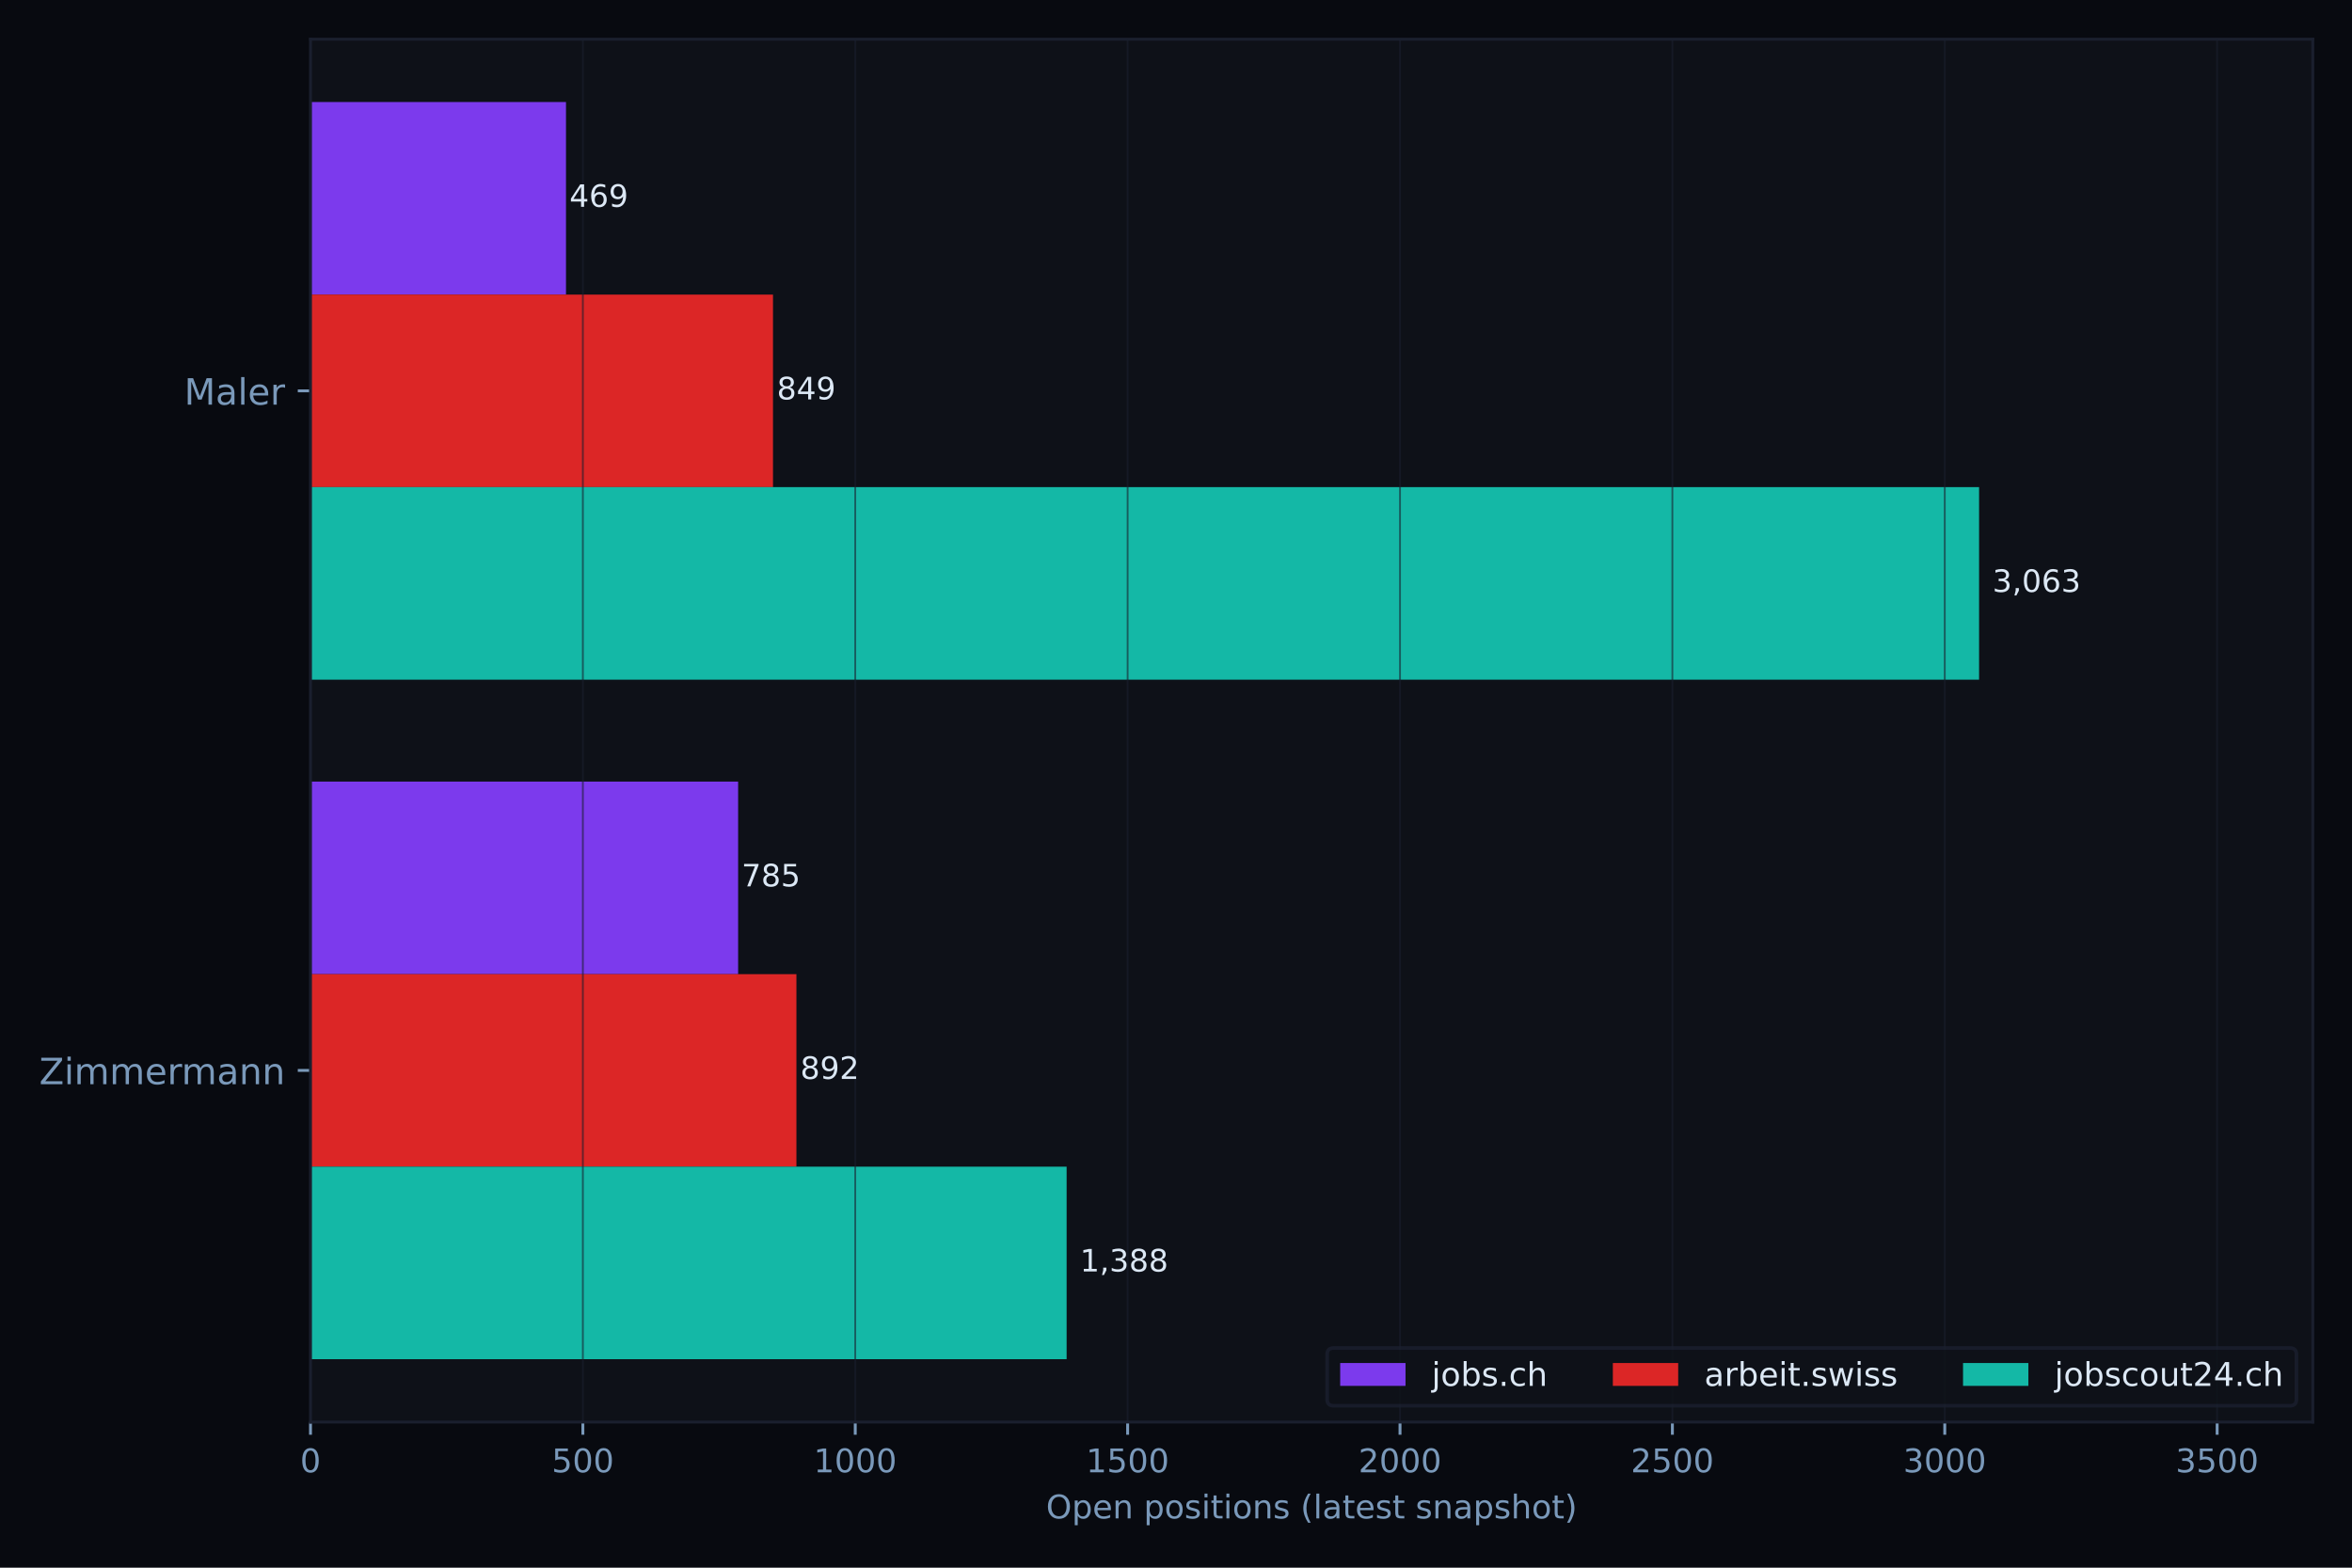
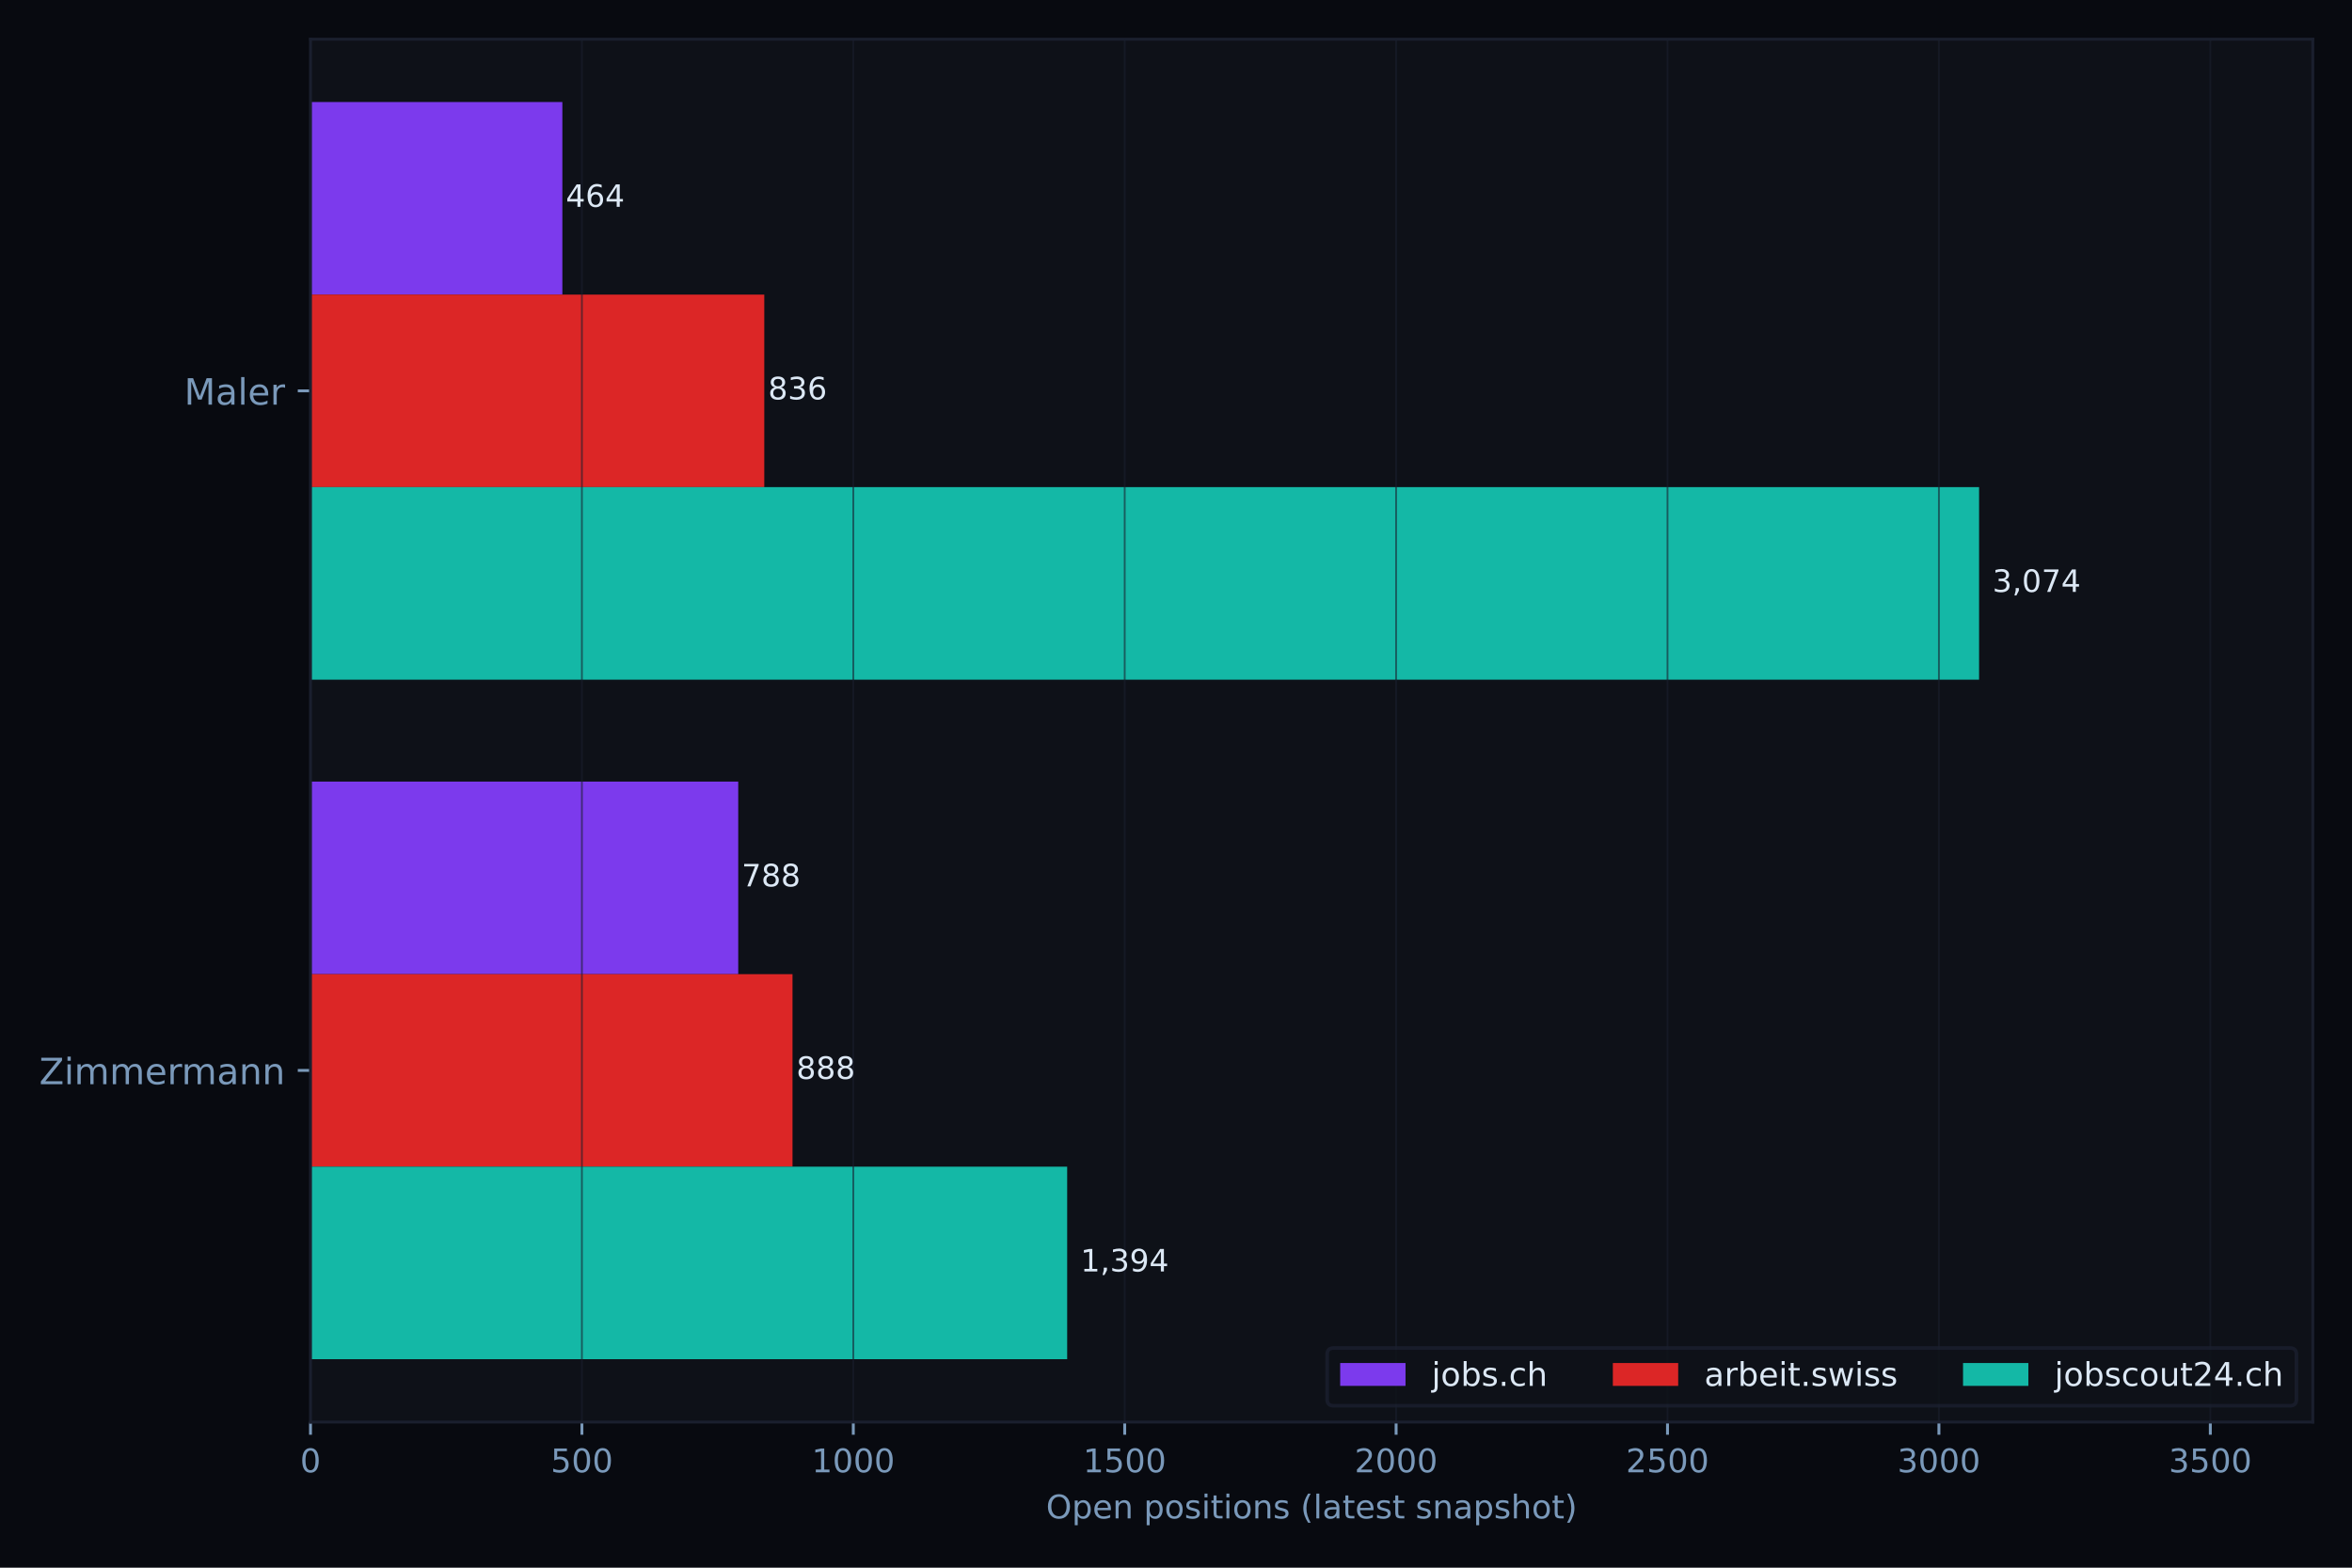
<svg xmlns="http://www.w3.org/2000/svg" xmlns:xlink="http://www.w3.org/1999/xlink" width="648pt" height="432pt" viewBox="0 0 648 432" version="1.1">
  <defs>
    <style type="text/css">*{stroke-linejoin: round; stroke-linecap: butt}</style>
  </defs>
  <g id="figure_1">
    <g id="patch_1">
      <path d="M 0 432  L 648 432  L 648 0  L 0 0  z " style="fill: #080a10" />
    </g>
    <g id="axes_1">
      <g id="patch_2">
        <path d="M 85.545 391.873  L 637.2 391.873  L 637.2 10.8  L 85.545 10.8  z " style="fill: #0e1118" />
      </g>
      <g id="patch_3">
-         <path d="M 85.545 28.121  L 155.936 28.121  L 155.936 81.178  L 85.545 81.178  z " clip-path="url(#p5564562293)" style="fill: #7c3aed" />
+         <path d="M 85.545 28.121  L 154.936 28.121  L 154.936 81.178  L 85.545 81.178  z " clip-path="url(#p504713a8bd)" style="fill: #7c3aed" />
      </g>
      <g id="patch_4">
-         <path d="M 85.545 215.381  L 203.363 215.381  L 203.363 268.438  L 85.545 268.438  z " clip-path="url(#p5564562293)" style="fill: #7c3aed" />
+         <path d="M 85.545 215.381  L 203.39 215.381  L 203.39 268.438  L 85.545 268.438  z " clip-path="url(#p504713a8bd)" style="fill: #7c3aed" />
      </g>
      <g id="patch_5">
-         <path d="M 85.545 81.178  L 212.968 81.178  L 212.968 134.235  L 85.545 134.235  z " clip-path="url(#p5564562293)" style="fill: #dc2626" />
+         <path d="M 85.545 81.178  L 210.568 81.178  L 210.568 134.235  L 85.545 134.235  z " clip-path="url(#p504713a8bd)" style="fill: #dc2626" />
      </g>
      <g id="patch_6">
-         <path d="M 85.545 268.438  L 219.422 268.438  L 219.422 321.494  L 85.545 321.494  z " clip-path="url(#p5564562293)" style="fill: #dc2626" />
+         <path d="M 85.545 268.438  L 218.345 268.438  L 218.345 321.494  L 85.545 321.494  z " clip-path="url(#p504713a8bd)" style="fill: #dc2626" />
      </g>
      <g id="patch_7">
-         <path d="M 85.545 134.235  L 545.258 134.235  L 545.258 187.292  L 85.545 187.292  z " clip-path="url(#p5564562293)" style="fill: #14b8a6" />
+         <path d="M 85.545 134.235  L 545.258 134.235  L 545.258 187.292  L 85.545 187.292  z " clip-path="url(#p504713a8bd)" style="fill: #14b8a6" />
      </g>
      <g id="patch_8">
-         <path d="M 85.545 321.494  L 293.864 321.494  L 293.864 374.551  L 85.545 374.551  z " clip-path="url(#p5564562293)" style="fill: #14b8a6" />
+         <path d="M 85.545 321.494  L 294.016 321.494  L 294.016 374.551  L 85.545 374.551  z " clip-path="url(#p504713a8bd)" style="fill: #14b8a6" />
      </g>
      <g id="matplotlib.axis_1">
        <g id="xtick_1">
          <g id="line2d_1">
-             <path d="M 85.545 391.873  L 85.545 10.8  " clip-path="url(#p5564562293)" style="fill: none; stroke: #1a1f2e; stroke-opacity: 0.6; stroke-width: 0.5; stroke-linecap: square" />
+             <path d="M 85.545 391.873  L 85.545 10.8  " clip-path="url(#p504713a8bd)" style="fill: none; stroke: #1a1f2e; stroke-opacity: 0.6; stroke-width: 0.5; stroke-linecap: square" />
          </g>
          <g id="line2d_2">
            <defs>
              <path id="mff3be124f5" d="M 0 0  L 0 3.5  " style="stroke: #7a99ba; stroke-width: 0.8" />
            </defs>
            <g>
              <use xlink:href="#mff3be124f5" x="85.545" y="391.873" style="fill: #7a99ba; stroke: #7a99ba; stroke-width: 0.8" />
            </g>
          </g>
          <g id="text_1">
            <g style="fill: #7a99ba" transform="translate(82.68233 405.7113) scale(0.09 -0.09)">
              <defs>
                <path id="DejaVuSans-30" d="M 2034 4250  Q 1547 4250 1301 3770  Q 1056 3291 1056 2328  Q 1056 1369 1301 889  Q 1547 409 2034 409  Q 2525 409 2770 889  Q 3016 1369 3016 2328  Q 3016 3291 2770 3770  Q 2525 4250 2034 4250  z M 2034 4750  Q 2819 4750 3233 4129  Q 3647 3509 3647 2328  Q 3647 1150 3233 529  Q 2819 -91 2034 -91  Q 1250 -91 836 529  Q 422 1150 422 2328  Q 422 3509 836 4129  Q 1250 4750 2034 4750  z " transform="scale(0.015625)" />
              </defs>
              <use xlink:href="#DejaVuSans-30" />
            </g>
          </g>
        </g>
        <g id="xtick_2">
          <g id="line2d_3">
-             <path d="M 160.588 391.873  L 160.588 10.8  " clip-path="url(#p5564562293)" style="fill: none; stroke: #1a1f2e; stroke-opacity: 0.6; stroke-width: 0.5; stroke-linecap: square" />
+             <path d="M 160.32 391.873  L 160.32 10.8  " clip-path="url(#p504713a8bd)" style="fill: none; stroke: #1a1f2e; stroke-opacity: 0.6; stroke-width: 0.5; stroke-linecap: square" />
          </g>
          <g id="line2d_4">
            <g>
-               <use xlink:href="#mff3be124f5" x="160.588" y="391.873" style="fill: #7a99ba; stroke: #7a99ba; stroke-width: 0.8" />
+               <use xlink:href="#mff3be124f5" x="160.32" y="391.873" style="fill: #7a99ba; stroke: #7a99ba; stroke-width: 0.8" />
            </g>
          </g>
          <g id="text_2">
-             <g style="fill: #7a99ba" transform="translate(151.9989 405.7113) scale(0.09 -0.09)">
+             <g style="fill: #7a99ba" transform="translate(151.7303 405.7113) scale(0.09 -0.09)">
              <defs>
                <path id="DejaVuSans-35" d="M 691 4666  L 3169 4666  L 3169 4134  L 1269 4134  L 1269 2991  Q 1406 3038 1543 3061  Q 1681 3084 1819 3084  Q 2600 3084 3056 2656  Q 3513 2228 3513 1497  Q 3513 744 3044 326  Q 2575 -91 1722 -91  Q 1428 -91 1123 -41  Q 819 9 494 109  L 494 744  Q 775 591 1075 516  Q 1375 441 1709 441  Q 2250 441 2565 725  Q 2881 1009 2881 1497  Q 2881 1984 2565 2268  Q 2250 2553 1709 2553  Q 1456 2553 1204 2497  Q 953 2441 691 2322  L 691 4666  z " transform="scale(0.015625)" />
              </defs>
              <use xlink:href="#DejaVuSans-35" />
              <use xlink:href="#DejaVuSans-30" x="63.623" />
              <use xlink:href="#DejaVuSans-30" x="127.246" />
            </g>
          </g>
        </g>
        <g id="xtick_3">
          <g id="line2d_5">
-             <path d="M 235.631 391.873  L 235.631 10.8  " clip-path="url(#p5564562293)" style="fill: none; stroke: #1a1f2e; stroke-opacity: 0.6; stroke-width: 0.5; stroke-linecap: square" />
+             <path d="M 235.094 391.873  L 235.094 10.8  " clip-path="url(#p504713a8bd)" style="fill: none; stroke: #1a1f2e; stroke-opacity: 0.6; stroke-width: 0.5; stroke-linecap: square" />
          </g>
          <g id="line2d_6">
            <g>
-               <use xlink:href="#mff3be124f5" x="235.631" y="391.873" style="fill: #7a99ba; stroke: #7a99ba; stroke-width: 0.8" />
+               <use xlink:href="#mff3be124f5" x="235.094" y="391.873" style="fill: #7a99ba; stroke: #7a99ba; stroke-width: 0.8" />
            </g>
          </g>
          <g id="text_3">
-             <g style="fill: #7a99ba" transform="translate(224.1785 405.7113) scale(0.09 -0.09)">
+             <g style="fill: #7a99ba" transform="translate(223.6415 405.7113) scale(0.09 -0.09)">
              <defs>
                <path id="DejaVuSans-31" d="M 794 531  L 1825 531  L 1825 4091  L 703 3866  L 703 4441  L 1819 4666  L 2450 4666  L 2450 531  L 3481 531  L 3481 0  L 794 0  L 794 531  z " transform="scale(0.015625)" />
              </defs>
              <use xlink:href="#DejaVuSans-31" />
              <use xlink:href="#DejaVuSans-30" x="63.623" />
              <use xlink:href="#DejaVuSans-30" x="127.246" />
              <use xlink:href="#DejaVuSans-30" x="190.869" />
            </g>
          </g>
        </g>
        <g id="xtick_4">
          <g id="line2d_7">
-             <path d="M 310.674 391.873  L 310.674 10.8  " clip-path="url(#p5564562293)" style="fill: none; stroke: #1a1f2e; stroke-opacity: 0.6; stroke-width: 0.5; stroke-linecap: square" />
+             <path d="M 309.868 391.873  L 309.868 10.8  " clip-path="url(#p504713a8bd)" style="fill: none; stroke: #1a1f2e; stroke-opacity: 0.6; stroke-width: 0.5; stroke-linecap: square" />
          </g>
          <g id="line2d_8">
            <g>
-               <use xlink:href="#mff3be124f5" x="310.674" y="391.873" style="fill: #7a99ba; stroke: #7a99ba; stroke-width: 0.8" />
+               <use xlink:href="#mff3be124f5" x="309.868" y="391.873" style="fill: #7a99ba; stroke: #7a99ba; stroke-width: 0.8" />
            </g>
          </g>
          <g id="text_4">
-             <g style="fill: #7a99ba" transform="translate(299.2213 405.7113) scale(0.09 -0.09)">
+             <g style="fill: #7a99ba" transform="translate(298.4157 405.7113) scale(0.09 -0.09)">
              <use xlink:href="#DejaVuSans-31" />
              <use xlink:href="#DejaVuSans-35" x="63.623" />
              <use xlink:href="#DejaVuSans-30" x="127.246" />
              <use xlink:href="#DejaVuSans-30" x="190.869" />
            </g>
          </g>
        </g>
        <g id="xtick_5">
          <g id="line2d_9">
-             <path d="M 385.717 391.873  L 385.717 10.8  " clip-path="url(#p5564562293)" style="fill: none; stroke: #1a1f2e; stroke-opacity: 0.6; stroke-width: 0.5; stroke-linecap: square" />
+             <path d="M 384.642 391.873  L 384.642 10.8  " clip-path="url(#p504713a8bd)" style="fill: none; stroke: #1a1f2e; stroke-opacity: 0.6; stroke-width: 0.5; stroke-linecap: square" />
          </g>
          <g id="line2d_10">
            <g>
-               <use xlink:href="#mff3be124f5" x="385.717" y="391.873" style="fill: #7a99ba; stroke: #7a99ba; stroke-width: 0.8" />
+               <use xlink:href="#mff3be124f5" x="384.642" y="391.873" style="fill: #7a99ba; stroke: #7a99ba; stroke-width: 0.8" />
            </g>
          </g>
          <g id="text_5">
-             <g style="fill: #7a99ba" transform="translate(374.2641 405.7113) scale(0.09 -0.09)">
+             <g style="fill: #7a99ba" transform="translate(373.19 405.7113) scale(0.09 -0.09)">
              <defs>
                <path id="DejaVuSans-32" d="M 1228 531  L 3431 531  L 3431 0  L 469 0  L 469 531  Q 828 903 1448 1529  Q 2069 2156 2228 2338  Q 2531 2678 2651 2914  Q 2772 3150 2772 3378  Q 2772 3750 2511 3984  Q 2250 4219 1831 4219  Q 1534 4219 1204 4116  Q 875 4013 500 3803  L 500 4441  Q 881 4594 1212 4672  Q 1544 4750 1819 4750  Q 2544 4750 2975 4387  Q 3406 4025 3406 3419  Q 3406 3131 3298 2873  Q 3191 2616 2906 2266  Q 2828 2175 2409 1742  Q 1991 1309 1228 531  z " transform="scale(0.015625)" />
              </defs>
              <use xlink:href="#DejaVuSans-32" />
              <use xlink:href="#DejaVuSans-30" x="63.623" />
              <use xlink:href="#DejaVuSans-30" x="127.246" />
              <use xlink:href="#DejaVuSans-30" x="190.869" />
            </g>
          </g>
        </g>
        <g id="xtick_6">
          <g id="line2d_11">
-             <path d="M 460.759 391.873  L 460.759 10.8  " clip-path="url(#p5564562293)" style="fill: none; stroke: #1a1f2e; stroke-opacity: 0.6; stroke-width: 0.5; stroke-linecap: square" />
+             <path d="M 459.417 391.873  L 459.417 10.8  " clip-path="url(#p504713a8bd)" style="fill: none; stroke: #1a1f2e; stroke-opacity: 0.6; stroke-width: 0.5; stroke-linecap: square" />
          </g>
          <g id="line2d_12">
            <g>
-               <use xlink:href="#mff3be124f5" x="460.759" y="391.873" style="fill: #7a99ba; stroke: #7a99ba; stroke-width: 0.8" />
+               <use xlink:href="#mff3be124f5" x="459.417" y="391.873" style="fill: #7a99ba; stroke: #7a99ba; stroke-width: 0.8" />
            </g>
          </g>
          <g id="text_6">
-             <g style="fill: #7a99ba" transform="translate(449.3069 405.7113) scale(0.09 -0.09)">
+             <g style="fill: #7a99ba" transform="translate(447.9642 405.7113) scale(0.09 -0.09)">
              <use xlink:href="#DejaVuSans-32" />
              <use xlink:href="#DejaVuSans-35" x="63.623" />
              <use xlink:href="#DejaVuSans-30" x="127.246" />
              <use xlink:href="#DejaVuSans-30" x="190.869" />
            </g>
          </g>
        </g>
        <g id="xtick_7">
          <g id="line2d_13">
-             <path d="M 535.802 391.873  L 535.802 10.8  " clip-path="url(#p5564562293)" style="fill: none; stroke: #1a1f2e; stroke-opacity: 0.6; stroke-width: 0.5; stroke-linecap: square" />
+             <path d="M 534.191 391.873  L 534.191 10.8  " clip-path="url(#p504713a8bd)" style="fill: none; stroke: #1a1f2e; stroke-opacity: 0.6; stroke-width: 0.5; stroke-linecap: square" />
          </g>
          <g id="line2d_14">
            <g>
-               <use xlink:href="#mff3be124f5" x="535.802" y="391.873" style="fill: #7a99ba; stroke: #7a99ba; stroke-width: 0.8" />
+               <use xlink:href="#mff3be124f5" x="534.191" y="391.873" style="fill: #7a99ba; stroke: #7a99ba; stroke-width: 0.8" />
            </g>
          </g>
          <g id="text_7">
-             <g style="fill: #7a99ba" transform="translate(524.3497 405.7113) scale(0.09 -0.09)">
+             <g style="fill: #7a99ba" transform="translate(522.7385 405.7113) scale(0.09 -0.09)">
              <defs>
                <path id="DejaVuSans-33" d="M 2597 2516  Q 3050 2419 3304 2112  Q 3559 1806 3559 1356  Q 3559 666 3084 287  Q 2609 -91 1734 -91  Q 1441 -91 1130 -33  Q 819 25 488 141  L 488 750  Q 750 597 1062 519  Q 1375 441 1716 441  Q 2309 441 2620 675  Q 2931 909 2931 1356  Q 2931 1769 2642 2001  Q 2353 2234 1838 2234  L 1294 2234  L 1294 2753  L 1863 2753  Q 2328 2753 2575 2939  Q 2822 3125 2822 3475  Q 2822 3834 2567 4026  Q 2313 4219 1838 4219  Q 1578 4219 1281 4162  Q 984 4106 628 3988  L 628 4550  Q 988 4650 1302 4700  Q 1616 4750 1894 4750  Q 2613 4750 3031 4423  Q 3450 4097 3450 3541  Q 3450 3153 3228 2886  Q 3006 2619 2597 2516  z " transform="scale(0.015625)" />
              </defs>
              <use xlink:href="#DejaVuSans-33" />
              <use xlink:href="#DejaVuSans-30" x="63.623" />
              <use xlink:href="#DejaVuSans-30" x="127.246" />
              <use xlink:href="#DejaVuSans-30" x="190.869" />
            </g>
          </g>
        </g>
        <g id="xtick_8">
          <g id="line2d_15">
-             <path d="M 610.845 391.873  L 610.845 10.8  " clip-path="url(#p5564562293)" style="fill: none; stroke: #1a1f2e; stroke-opacity: 0.6; stroke-width: 0.5; stroke-linecap: square" />
+             <path d="M 608.965 391.873  L 608.965 10.8  " clip-path="url(#p504713a8bd)" style="fill: none; stroke: #1a1f2e; stroke-opacity: 0.6; stroke-width: 0.5; stroke-linecap: square" />
          </g>
          <g id="line2d_16">
            <g>
-               <use xlink:href="#mff3be124f5" x="610.845" y="391.873" style="fill: #7a99ba; stroke: #7a99ba; stroke-width: 0.8" />
+               <use xlink:href="#mff3be124f5" x="608.965" y="391.873" style="fill: #7a99ba; stroke: #7a99ba; stroke-width: 0.8" />
            </g>
          </g>
          <g id="text_8">
-             <g style="fill: #7a99ba" transform="translate(599.3925 405.7113) scale(0.09 -0.09)">
+             <g style="fill: #7a99ba" transform="translate(597.5127 405.7113) scale(0.09 -0.09)">
              <use xlink:href="#DejaVuSans-33" />
              <use xlink:href="#DejaVuSans-35" x="63.623" />
              <use xlink:href="#DejaVuSans-30" x="127.246" />
              <use xlink:href="#DejaVuSans-30" x="190.869" />
            </g>
          </g>
        </g>
        <g id="text_9">
          <g style="fill: #7a99ba" transform="translate(288.2091 418.4216) scale(0.09 -0.09)">
            <defs>
              <path id="DejaVuSans-4f" d="M 2522 4238  Q 1834 4238 1429 3725  Q 1025 3213 1025 2328  Q 1025 1447 1429 934  Q 1834 422 2522 422  Q 3209 422 3611 934  Q 4013 1447 4013 2328  Q 4013 3213 3611 3725  Q 3209 4238 2522 4238  z M 2522 4750  Q 3503 4750 4090 4092  Q 4678 3434 4678 2328  Q 4678 1225 4090 567  Q 3503 -91 2522 -91  Q 1538 -91 948 565  Q 359 1222 359 2328  Q 359 3434 948 4092  Q 1538 4750 2522 4750  z " transform="scale(0.015625)" />
              <path id="DejaVuSans-70" d="M 1159 525  L 1159 -1331  L 581 -1331  L 581 3500  L 1159 3500  L 1159 2969  Q 1341 3281 1617 3432  Q 1894 3584 2278 3584  Q 2916 3584 3314 3078  Q 3713 2572 3713 1747  Q 3713 922 3314 415  Q 2916 -91 2278 -91  Q 1894 -91 1617 61  Q 1341 213 1159 525  z M 3116 1747  Q 3116 2381 2855 2742  Q 2594 3103 2138 3103  Q 1681 3103 1420 2742  Q 1159 2381 1159 1747  Q 1159 1113 1420 752  Q 1681 391 2138 391  Q 2594 391 2855 752  Q 3116 1113 3116 1747  z " transform="scale(0.015625)" />
              <path id="DejaVuSans-65" d="M 3597 1894  L 3597 1613  L 953 1613  Q 991 1019 1311 708  Q 1631 397 2203 397  Q 2534 397 2845 478  Q 3156 559 3463 722  L 3463 178  Q 3153 47 2828 -22  Q 2503 -91 2169 -91  Q 1331 -91 842 396  Q 353 884 353 1716  Q 353 2575 817 3079  Q 1281 3584 2069 3584  Q 2775 3584 3186 3129  Q 3597 2675 3597 1894  z M 3022 2063  Q 3016 2534 2758 2815  Q 2500 3097 2075 3097  Q 1594 3097 1305 2825  Q 1016 2553 972 2059  L 3022 2063  z " transform="scale(0.015625)" />
              <path id="DejaVuSans-6e" d="M 3513 2113  L 3513 0  L 2938 0  L 2938 2094  Q 2938 2591 2744 2837  Q 2550 3084 2163 3084  Q 1697 3084 1428 2787  Q 1159 2491 1159 1978  L 1159 0  L 581 0  L 581 3500  L 1159 3500  L 1159 2956  Q 1366 3272 1645 3428  Q 1925 3584 2291 3584  Q 2894 3584 3203 3211  Q 3513 2838 3513 2113  z " transform="scale(0.015625)" />
              <path id="DejaVuSans-20" transform="scale(0.015625)" />
              <path id="DejaVuSans-6f" d="M 1959 3097  Q 1497 3097 1228 2736  Q 959 2375 959 1747  Q 959 1119 1226 758  Q 1494 397 1959 397  Q 2419 397 2687 759  Q 2956 1122 2956 1747  Q 2956 2369 2687 2733  Q 2419 3097 1959 3097  z M 1959 3584  Q 2709 3584 3137 3096  Q 3566 2609 3566 1747  Q 3566 888 3137 398  Q 2709 -91 1959 -91  Q 1206 -91 779 398  Q 353 888 353 1747  Q 353 2609 779 3096  Q 1206 3584 1959 3584  z " transform="scale(0.015625)" />
              <path id="DejaVuSans-73" d="M 2834 3397  L 2834 2853  Q 2591 2978 2328 3040  Q 2066 3103 1784 3103  Q 1356 3103 1142 2972  Q 928 2841 928 2578  Q 928 2378 1081 2264  Q 1234 2150 1697 2047  L 1894 2003  Q 2506 1872 2764 1633  Q 3022 1394 3022 966  Q 3022 478 2636 193  Q 2250 -91 1575 -91  Q 1294 -91 989 -36  Q 684 19 347 128  L 347 722  Q 666 556 975 473  Q 1284 391 1588 391  Q 1994 391 2212 530  Q 2431 669 2431 922  Q 2431 1156 2273 1281  Q 2116 1406 1581 1522  L 1381 1569  Q 847 1681 609 1914  Q 372 2147 372 2553  Q 372 3047 722 3315  Q 1072 3584 1716 3584  Q 2034 3584 2315 3537  Q 2597 3491 2834 3397  z " transform="scale(0.015625)" />
              <path id="DejaVuSans-69" d="M 603 3500  L 1178 3500  L 1178 0  L 603 0  L 603 3500  z M 603 4863  L 1178 4863  L 1178 4134  L 603 4134  L 603 4863  z " transform="scale(0.015625)" />
              <path id="DejaVuSans-74" d="M 1172 4494  L 1172 3500  L 2356 3500  L 2356 3053  L 1172 3053  L 1172 1153  Q 1172 725 1289 603  Q 1406 481 1766 481  L 2356 481  L 2356 0  L 1766 0  Q 1100 0 847 248  Q 594 497 594 1153  L 594 3053  L 172 3053  L 172 3500  L 594 3500  L 594 4494  L 1172 4494  z " transform="scale(0.015625)" />
              <path id="DejaVuSans-28" d="M 1984 4856  Q 1566 4138 1362 3434  Q 1159 2731 1159 2009  Q 1159 1288 1364 580  Q 1569 -128 1984 -844  L 1484 -844  Q 1016 -109 783 600  Q 550 1309 550 2009  Q 550 2706 781 3412  Q 1013 4119 1484 4856  L 1984 4856  z " transform="scale(0.015625)" />
              <path id="DejaVuSans-6c" d="M 603 4863  L 1178 4863  L 1178 0  L 603 0  L 603 4863  z " transform="scale(0.015625)" />
              <path id="DejaVuSans-61" d="M 2194 1759  Q 1497 1759 1228 1600  Q 959 1441 959 1056  Q 959 750 1161 570  Q 1363 391 1709 391  Q 2188 391 2477 730  Q 2766 1069 2766 1631  L 2766 1759  L 2194 1759  z M 3341 1997  L 3341 0  L 2766 0  L 2766 531  Q 2569 213 2275 61  Q 1981 -91 1556 -91  Q 1019 -91 701 211  Q 384 513 384 1019  Q 384 1609 779 1909  Q 1175 2209 1959 2209  L 2766 2209  L 2766 2266  Q 2766 2663 2505 2880  Q 2244 3097 1772 3097  Q 1472 3097 1187 3025  Q 903 2953 641 2809  L 641 3341  Q 956 3463 1253 3523  Q 1550 3584 1831 3584  Q 2591 3584 2966 3190  Q 3341 2797 3341 1997  z " transform="scale(0.015625)" />
              <path id="DejaVuSans-68" d="M 3513 2113  L 3513 0  L 2938 0  L 2938 2094  Q 2938 2591 2744 2837  Q 2550 3084 2163 3084  Q 1697 3084 1428 2787  Q 1159 2491 1159 1978  L 1159 0  L 581 0  L 581 4863  L 1159 4863  L 1159 2956  Q 1366 3272 1645 3428  Q 1925 3584 2291 3584  Q 2894 3584 3203 3211  Q 3513 2838 3513 2113  z " transform="scale(0.015625)" />
              <path id="DejaVuSans-29" d="M 513 4856  L 1013 4856  Q 1481 4119 1714 3412  Q 1947 2706 1947 2009  Q 1947 1309 1714 600  Q 1481 -109 1013 -844  L 513 -844  Q 928 -128 1133 580  Q 1338 1288 1338 2009  Q 1338 2731 1133 3434  Q 928 4138 513 4856  z " transform="scale(0.015625)" />
            </defs>
            <use xlink:href="#DejaVuSans-4f" />
            <use xlink:href="#DejaVuSans-70" x="78.711" />
            <use xlink:href="#DejaVuSans-65" x="142.188" />
            <use xlink:href="#DejaVuSans-6e" x="203.711" />
            <use xlink:href="#DejaVuSans-20" x="267.09" />
            <use xlink:href="#DejaVuSans-70" x="298.877" />
            <use xlink:href="#DejaVuSans-6f" x="362.354" />
            <use xlink:href="#DejaVuSans-73" x="423.535" />
            <use xlink:href="#DejaVuSans-69" x="475.635" />
            <use xlink:href="#DejaVuSans-74" x="503.418" />
            <use xlink:href="#DejaVuSans-69" x="542.627" />
            <use xlink:href="#DejaVuSans-6f" x="570.41" />
            <use xlink:href="#DejaVuSans-6e" x="631.592" />
            <use xlink:href="#DejaVuSans-73" x="694.971" />
            <use xlink:href="#DejaVuSans-20" x="747.07" />
            <use xlink:href="#DejaVuSans-28" x="778.857" />
            <use xlink:href="#DejaVuSans-6c" x="817.871" />
            <use xlink:href="#DejaVuSans-61" x="845.654" />
            <use xlink:href="#DejaVuSans-74" x="906.934" />
            <use xlink:href="#DejaVuSans-65" x="946.143" />
            <use xlink:href="#DejaVuSans-73" x="1007.666" />
            <use xlink:href="#DejaVuSans-74" x="1059.766" />
            <use xlink:href="#DejaVuSans-20" x="1098.975" />
            <use xlink:href="#DejaVuSans-73" x="1130.762" />
            <use xlink:href="#DejaVuSans-6e" x="1182.861" />
            <use xlink:href="#DejaVuSans-61" x="1246.24" />
            <use xlink:href="#DejaVuSans-70" x="1307.52" />
            <use xlink:href="#DejaVuSans-73" x="1370.996" />
            <use xlink:href="#DejaVuSans-68" x="1423.096" />
            <use xlink:href="#DejaVuSans-6f" x="1486.475" />
            <use xlink:href="#DejaVuSans-74" x="1547.656" />
            <use xlink:href="#DejaVuSans-29" x="1586.865" />
          </g>
        </g>
      </g>
      <g id="matplotlib.axis_2">
        <g id="ytick_1">
          <g id="line2d_17">
            <defs>
              <path id="mdf66c61492" d="M 0 0  L -3.5 0  " style="stroke: #7a99ba; stroke-width: 0.8" />
            </defs>
            <g>
              <use xlink:href="#mdf66c61492" x="85.545" y="107.707" style="fill: #7a99ba; stroke: #7a99ba; stroke-width: 0.8" />
            </g>
          </g>
          <g id="text_10">
            <g style="fill: #7a99ba" transform="translate(50.74702 111.5059) scale(0.1 -0.1)">
              <defs>
                <path id="DejaVuSans-4d" d="M 628 4666  L 1569 4666  L 2759 1491  L 3956 4666  L 4897 4666  L 4897 0  L 4281 0  L 4281 4097  L 3078 897  L 2444 897  L 1241 4097  L 1241 0  L 628 0  L 628 4666  z " transform="scale(0.015625)" />
                <path id="DejaVuSans-72" d="M 2631 2963  Q 2534 3019 2420 3045  Q 2306 3072 2169 3072  Q 1681 3072 1420 2755  Q 1159 2438 1159 1844  L 1159 0  L 581 0  L 581 3500  L 1159 3500  L 1159 2956  Q 1341 3275 1631 3429  Q 1922 3584 2338 3584  Q 2397 3584 2469 3576  Q 2541 3569 2628 3553  L 2631 2963  z " transform="scale(0.015625)" />
              </defs>
              <use xlink:href="#DejaVuSans-4d" />
              <use xlink:href="#DejaVuSans-61" x="86.279" />
              <use xlink:href="#DejaVuSans-6c" x="147.559" />
              <use xlink:href="#DejaVuSans-65" x="175.342" />
              <use xlink:href="#DejaVuSans-72" x="236.865" />
            </g>
          </g>
        </g>
        <g id="ytick_2">
          <g id="line2d_18">
            <g>
              <use xlink:href="#mdf66c61492" x="85.545" y="294.966" style="fill: #7a99ba; stroke: #7a99ba; stroke-width: 0.8" />
            </g>
          </g>
          <g id="text_11">
            <g style="fill: #7a99ba" transform="translate(10.80327 298.7652) scale(0.1 -0.1)">
              <defs>
                <path id="DejaVuSans-5a" d="M 359 4666  L 4025 4666  L 4025 4184  L 1075 531  L 4097 531  L 4097 0  L 288 0  L 288 481  L 3238 4134  L 359 4134  L 359 4666  z " transform="scale(0.015625)" />
                <path id="DejaVuSans-6d" d="M 3328 2828  Q 3544 3216 3844 3400  Q 4144 3584 4550 3584  Q 5097 3584 5394 3201  Q 5691 2819 5691 2113  L 5691 0  L 5113 0  L 5113 2094  Q 5113 2597 4934 2840  Q 4756 3084 4391 3084  Q 3944 3084 3684 2787  Q 3425 2491 3425 1978  L 3425 0  L 2847 0  L 2847 2094  Q 2847 2600 2669 2842  Q 2491 3084 2119 3084  Q 1678 3084 1418 2786  Q 1159 2488 1159 1978  L 1159 0  L 581 0  L 581 3500  L 1159 3500  L 1159 2956  Q 1356 3278 1631 3431  Q 1906 3584 2284 3584  Q 2666 3584 2933 3390  Q 3200 3197 3328 2828  z " transform="scale(0.015625)" />
              </defs>
              <use xlink:href="#DejaVuSans-5a" />
              <use xlink:href="#DejaVuSans-69" x="68.506" />
              <use xlink:href="#DejaVuSans-6d" x="96.289" />
              <use xlink:href="#DejaVuSans-6d" x="193.701" />
              <use xlink:href="#DejaVuSans-65" x="291.113" />
              <use xlink:href="#DejaVuSans-72" x="352.637" />
              <use xlink:href="#DejaVuSans-6d" x="392" />
              <use xlink:href="#DejaVuSans-61" x="489.412" />
              <use xlink:href="#DejaVuSans-6e" x="550.691" />
              <use xlink:href="#DejaVuSans-6e" x="614.07" />
            </g>
          </g>
        </g>
      </g>
      <g id="patch_9">
        <path d="M 85.545 391.873  L 85.545 10.8  " style="fill: none; stroke: #1a1f2e; stroke-width: 0.8; stroke-linejoin: miter; stroke-linecap: square" />
      </g>
      <g id="patch_10">
        <path d="M 637.2 391.873  L 637.2 10.8  " style="fill: none; stroke: #1a1f2e; stroke-width: 0.8; stroke-linejoin: miter; stroke-linecap: square" />
      </g>
      <g id="patch_11">
        <path d="M 85.545 391.873  L 637.2 391.873  " style="fill: none; stroke: #1a1f2e; stroke-width: 0.8; stroke-linejoin: miter; stroke-linecap: square" />
      </g>
      <g id="patch_12">
        <path d="M 85.545 10.8  L 637.2 10.8  " style="fill: none; stroke: #1a1f2e; stroke-width: 0.8; stroke-linejoin: miter; stroke-linecap: square" />
      </g>
      <g id="text_12">
-         <g style="fill: #dce8f5" transform="translate(156.8781 56.99536) scale(0.085 -0.085)">
+         <g style="fill: #dce8f5" transform="translate(155.8787 56.99536) scale(0.085 -0.085)">
          <defs>
            <path id="DejaVuSans-34" d="M 2419 4116  L 825 1625  L 2419 1625  L 2419 4116  z M 2253 4666  L 3047 4666  L 3047 1625  L 3713 1625  L 3713 1100  L 3047 1100  L 3047 0  L 2419 0  L 2419 1100  L 313 1100  L 313 1709  L 2253 4666  z " transform="scale(0.015625)" />
            <path id="DejaVuSans-36" d="M 2113 2584  Q 1688 2584 1439 2293  Q 1191 2003 1191 1497  Q 1191 994 1439 701  Q 1688 409 2113 409  Q 2538 409 2786 701  Q 3034 994 3034 1497  Q 3034 2003 2786 2293  Q 2538 2584 2113 2584  z M 3366 4563  L 3366 3988  Q 3128 4100 2886 4159  Q 2644 4219 2406 4219  Q 1781 4219 1451 3797  Q 1122 3375 1075 2522  Q 1259 2794 1537 2939  Q 1816 3084 2150 3084  Q 2853 3084 3261 2657  Q 3669 2231 3669 1497  Q 3669 778 3244 343  Q 2819 -91 2113 -91  Q 1303 -91 875 529  Q 447 1150 447 2328  Q 447 3434 972 4092  Q 1497 4750 2381 4750  Q 2619 4750 2861 4703  Q 3103 4656 3366 4563  z " transform="scale(0.015625)" />
-             <path id="DejaVuSans-39" d="M 703 97  L 703 672  Q 941 559 1184 500  Q 1428 441 1663 441  Q 2288 441 2617 861  Q 2947 1281 2994 2138  Q 2813 1869 2534 1725  Q 2256 1581 1919 1581  Q 1219 1581 811 2004  Q 403 2428 403 3163  Q 403 3881 828 4315  Q 1253 4750 1959 4750  Q 2769 4750 3195 4129  Q 3622 3509 3622 2328  Q 3622 1225 3098 567  Q 2575 -91 1691 -91  Q 1453 -91 1209 -44  Q 966 3 703 97  z M 1959 2075  Q 2384 2075 2632 2365  Q 2881 2656 2881 3163  Q 2881 3666 2632 3958  Q 2384 4250 1959 4250  Q 1534 4250 1286 3958  Q 1038 3666 1038 3163  Q 1038 2656 1286 2365  Q 1534 2075 1959 2075  z " transform="scale(0.015625)" />
          </defs>
          <use xlink:href="#DejaVuSans-34" />
          <use xlink:href="#DejaVuSans-36" x="63.623" />
-           <use xlink:href="#DejaVuSans-39" x="127.246" />
+           <use xlink:href="#DejaVuSans-34" x="127.246" />
        </g>
      </g>
      <g id="text_13">
-         <g style="fill: #dce8f5" transform="translate(204.3052 244.2547) scale(0.085 -0.085)">
+         <g style="fill: #dce8f5" transform="translate(204.3324 244.2547) scale(0.085 -0.085)">
          <defs>
            <path id="DejaVuSans-37" d="M 525 4666  L 3525 4666  L 3525 4397  L 1831 0  L 1172 0  L 2766 4134  L 525 4134  L 525 4666  z " transform="scale(0.015625)" />
            <path id="DejaVuSans-38" d="M 2034 2216  Q 1584 2216 1326 1975  Q 1069 1734 1069 1313  Q 1069 891 1326 650  Q 1584 409 2034 409  Q 2484 409 2743 651  Q 3003 894 3003 1313  Q 3003 1734 2745 1975  Q 2488 2216 2034 2216  z M 1403 2484  Q 997 2584 770 2862  Q 544 3141 544 3541  Q 544 4100 942 4425  Q 1341 4750 2034 4750  Q 2731 4750 3128 4425  Q 3525 4100 3525 3541  Q 3525 3141 3298 2862  Q 3072 2584 2669 2484  Q 3125 2378 3379 2068  Q 3634 1759 3634 1313  Q 3634 634 3220 271  Q 2806 -91 2034 -91  Q 1263 -91 848 271  Q 434 634 434 1313  Q 434 1759 690 2068  Q 947 2378 1403 2484  z M 1172 3481  Q 1172 3119 1398 2916  Q 1625 2713 2034 2713  Q 2441 2713 2670 2916  Q 2900 3119 2900 3481  Q 2900 3844 2670 4047  Q 2441 4250 2034 4250  Q 1625 4250 1398 4047  Q 1172 3844 1172 3481  z " transform="scale(0.015625)" />
          </defs>
          <use xlink:href="#DejaVuSans-37" />
          <use xlink:href="#DejaVuSans-38" x="63.623" />
-           <use xlink:href="#DejaVuSans-35" x="127.246" />
+           <use xlink:href="#DejaVuSans-38" x="127.246" />
        </g>
      </g>
      <g id="text_14">
-         <g style="fill: #dce8f5" transform="translate(214.0391 110.0522) scale(0.085 -0.085)">
+         <g style="fill: #dce8f5" transform="translate(211.6304 110.0522) scale(0.085 -0.085)">
          <use xlink:href="#DejaVuSans-38" />
-           <use xlink:href="#DejaVuSans-34" x="63.623" />
-           <use xlink:href="#DejaVuSans-39" x="127.246" />
+           <use xlink:href="#DejaVuSans-33" x="63.623" />
+           <use xlink:href="#DejaVuSans-36" x="127.246" />
        </g>
      </g>
      <g id="text_15">
-         <g style="fill: #dce8f5" transform="translate(220.4928 297.3115) scale(0.085 -0.085)">
+         <g style="fill: #dce8f5" transform="translate(219.4069 297.3115) scale(0.085 -0.085)">
          <use xlink:href="#DejaVuSans-38" />
-           <use xlink:href="#DejaVuSans-39" x="63.623" />
-           <use xlink:href="#DejaVuSans-32" x="127.246" />
+           <use xlink:href="#DejaVuSans-38" x="63.623" />
+           <use xlink:href="#DejaVuSans-38" x="127.246" />
        </g>
      </g>
      <g id="text_16">
        <g style="fill: #dce8f5" transform="translate(548.9353 163.109) scale(0.085 -0.085)">
          <defs>
            <path id="DejaVuSans-2c" d="M 750 794  L 1409 794  L 1409 256  L 897 -744  L 494 -744  L 750 256  L 750 794  z " transform="scale(0.015625)" />
          </defs>
          <use xlink:href="#DejaVuSans-33" />
          <use xlink:href="#DejaVuSans-2c" x="63.623" />
          <use xlink:href="#DejaVuSans-30" x="95.41" />
-           <use xlink:href="#DejaVuSans-36" x="159.033" />
-           <use xlink:href="#DejaVuSans-33" x="222.656" />
+           <use xlink:href="#DejaVuSans-37" x="159.033" />
+           <use xlink:href="#DejaVuSans-34" x="222.656" />
        </g>
      </g>
      <g id="text_17">
-         <g style="fill: #dce8f5" transform="translate(297.5419 350.3683) scale(0.085 -0.085)">
+         <g style="fill: #dce8f5" transform="translate(297.6938 350.3683) scale(0.085 -0.085)">
+           <defs>
+             <path id="DejaVuSans-39" d="M 703 97  L 703 672  Q 941 559 1184 500  Q 1428 441 1663 441  Q 2288 441 2617 861  Q 2947 1281 2994 2138  Q 2813 1869 2534 1725  Q 2256 1581 1919 1581  Q 1219 1581 811 2004  Q 403 2428 403 3163  Q 403 3881 828 4315  Q 1253 4750 1959 4750  Q 2769 4750 3195 4129  Q 3622 3509 3622 2328  Q 3622 1225 3098 567  Q 2575 -91 1691 -91  Q 1453 -91 1209 -44  Q 966 3 703 97  z M 1959 2075  Q 2384 2075 2632 2365  Q 2881 2656 2881 3163  Q 2881 3666 2632 3958  Q 2384 4250 1959 4250  Q 1534 4250 1286 3958  Q 1038 3666 1038 3163  Q 1038 2656 1286 2365  Q 1534 2075 1959 2075  z " transform="scale(0.015625)" />
+           </defs>
          <use xlink:href="#DejaVuSans-31" />
          <use xlink:href="#DejaVuSans-2c" x="63.623" />
          <use xlink:href="#DejaVuSans-33" x="95.41" />
-           <use xlink:href="#DejaVuSans-38" x="159.033" />
-           <use xlink:href="#DejaVuSans-38" x="222.656" />
+           <use xlink:href="#DejaVuSans-39" x="159.033" />
+           <use xlink:href="#DejaVuSans-34" x="222.656" />
        </g>
      </g>
      <g id="legend_1">
        <g id="patch_13">
          <path d="M 367.435 387.373  L 630.9 387.373  Q 632.7 387.373 632.7 385.573  L 632.7 373.262  Q 632.7 371.462 630.9 371.462  L 367.435 371.462  Q 365.635 371.462 365.635 373.262  L 365.635 385.573  Q 365.635 387.373 367.435 387.373  z " style="fill: #0e1118; opacity: 0.8; stroke: #1a1f2e; stroke-linejoin: miter" />
        </g>
        <g id="patch_14">
          <path d="M 369.235 381.901  L 387.235 381.901  L 387.235 375.601  L 369.235 375.601  z " style="fill: #7c3aed" />
        </g>
        <g id="text_18">
          <g style="fill: #dce8f5" transform="translate(394.4348 381.901) scale(0.09 -0.09)">
            <defs>
              <path id="DejaVuSans-6a" d="M 603 3500  L 1178 3500  L 1178 -63  Q 1178 -731 923 -1031  Q 669 -1331 103 -1331  L -116 -1331  L -116 -844  L 38 -844  Q 366 -844 484 -692  Q 603 -541 603 -63  L 603 3500  z M 603 4863  L 1178 4863  L 1178 4134  L 603 4134  L 603 4863  z " transform="scale(0.015625)" />
              <path id="DejaVuSans-62" d="M 3116 1747  Q 3116 2381 2855 2742  Q 2594 3103 2138 3103  Q 1681 3103 1420 2742  Q 1159 2381 1159 1747  Q 1159 1113 1420 752  Q 1681 391 2138 391  Q 2594 391 2855 752  Q 3116 1113 3116 1747  z M 1159 2969  Q 1341 3281 1617 3432  Q 1894 3584 2278 3584  Q 2916 3584 3314 3078  Q 3713 2572 3713 1747  Q 3713 922 3314 415  Q 2916 -91 2278 -91  Q 1894 -91 1617 61  Q 1341 213 1159 525  L 1159 0  L 581 0  L 581 4863  L 1159 4863  L 1159 2969  z " transform="scale(0.015625)" />
              <path id="DejaVuSans-2e" d="M 684 794  L 1344 794  L 1344 0  L 684 0  L 684 794  z " transform="scale(0.015625)" />
              <path id="DejaVuSans-63" d="M 3122 3366  L 3122 2828  Q 2878 2963 2633 3030  Q 2388 3097 2138 3097  Q 1578 3097 1268 2742  Q 959 2388 959 1747  Q 959 1106 1268 751  Q 1578 397 2138 397  Q 2388 397 2633 464  Q 2878 531 3122 666  L 3122 134  Q 2881 22 2623 -34  Q 2366 -91 2075 -91  Q 1284 -91 818 406  Q 353 903 353 1747  Q 353 2603 823 3093  Q 1294 3584 2113 3584  Q 2378 3584 2631 3529  Q 2884 3475 3122 3366  z " transform="scale(0.015625)" />
            </defs>
            <use xlink:href="#DejaVuSans-6a" />
            <use xlink:href="#DejaVuSans-6f" x="27.783" />
            <use xlink:href="#DejaVuSans-62" x="88.965" />
            <use xlink:href="#DejaVuSans-73" x="152.441" />
            <use xlink:href="#DejaVuSans-2e" x="204.541" />
            <use xlink:href="#DejaVuSans-63" x="236.328" />
            <use xlink:href="#DejaVuSans-68" x="291.309" />
          </g>
        </g>
        <g id="patch_15">
          <path d="M 444.357 381.901  L 462.357 381.901  L 462.357 375.601  L 444.357 375.601  z " style="fill: #dc2626" />
        </g>
        <g id="text_19">
          <g style="fill: #dce8f5" transform="translate(469.5567 381.901) scale(0.09 -0.09)">
            <defs>
              <path id="DejaVuSans-77" d="M 269 3500  L 844 3500  L 1563 769  L 2278 3500  L 2956 3500  L 3675 769  L 4391 3500  L 4966 3500  L 4050 0  L 3372 0  L 2619 2869  L 1863 0  L 1184 0  L 269 3500  z " transform="scale(0.015625)" />
            </defs>
            <use xlink:href="#DejaVuSans-61" />
            <use xlink:href="#DejaVuSans-72" x="61.279" />
            <use xlink:href="#DejaVuSans-62" x="102.393" />
            <use xlink:href="#DejaVuSans-65" x="165.869" />
            <use xlink:href="#DejaVuSans-69" x="227.393" />
            <use xlink:href="#DejaVuSans-74" x="255.176" />
            <use xlink:href="#DejaVuSans-2e" x="294.385" />
            <use xlink:href="#DejaVuSans-73" x="326.172" />
            <use xlink:href="#DejaVuSans-77" x="378.271" />
            <use xlink:href="#DejaVuSans-69" x="460.059" />
            <use xlink:href="#DejaVuSans-73" x="487.842" />
            <use xlink:href="#DejaVuSans-73" x="539.941" />
          </g>
        </g>
        <g id="patch_16">
          <path d="M 540.838 381.901  L 558.838 381.901  L 558.838 375.601  L 540.838 375.601  z " style="fill: #14b8a6" />
        </g>
        <g id="text_20">
          <g style="fill: #dce8f5" transform="translate(566.0381 381.901) scale(0.09 -0.09)">
            <defs>
              <path id="DejaVuSans-75" d="M 544 1381  L 544 3500  L 1119 3500  L 1119 1403  Q 1119 906 1312 657  Q 1506 409 1894 409  Q 2359 409 2629 706  Q 2900 1003 2900 1516  L 2900 3500  L 3475 3500  L 3475 0  L 2900 0  L 2900 538  Q 2691 219 2414 64  Q 2138 -91 1772 -91  Q 1169 -91 856 284  Q 544 659 544 1381  z M 1991 3584  L 1991 3584  z " transform="scale(0.015625)" />
            </defs>
            <use xlink:href="#DejaVuSans-6a" />
            <use xlink:href="#DejaVuSans-6f" x="27.783" />
            <use xlink:href="#DejaVuSans-62" x="88.965" />
            <use xlink:href="#DejaVuSans-73" x="152.441" />
            <use xlink:href="#DejaVuSans-63" x="204.541" />
            <use xlink:href="#DejaVuSans-6f" x="259.521" />
            <use xlink:href="#DejaVuSans-75" x="320.703" />
            <use xlink:href="#DejaVuSans-74" x="384.082" />
            <use xlink:href="#DejaVuSans-32" x="423.291" />
            <use xlink:href="#DejaVuSans-34" x="486.914" />
            <use xlink:href="#DejaVuSans-2e" x="550.537" />
            <use xlink:href="#DejaVuSans-63" x="582.324" />
            <use xlink:href="#DejaVuSans-68" x="637.305" />
          </g>
        </g>
      </g>
    </g>
  </g>
  <defs>
-     <clipPath id="p5564562293">
+     <clipPath id="p504713a8bd">
      <rect x="85.545" y="10.8" width="551.655" height="381.073" />
    </clipPath>
  </defs>
</svg>
